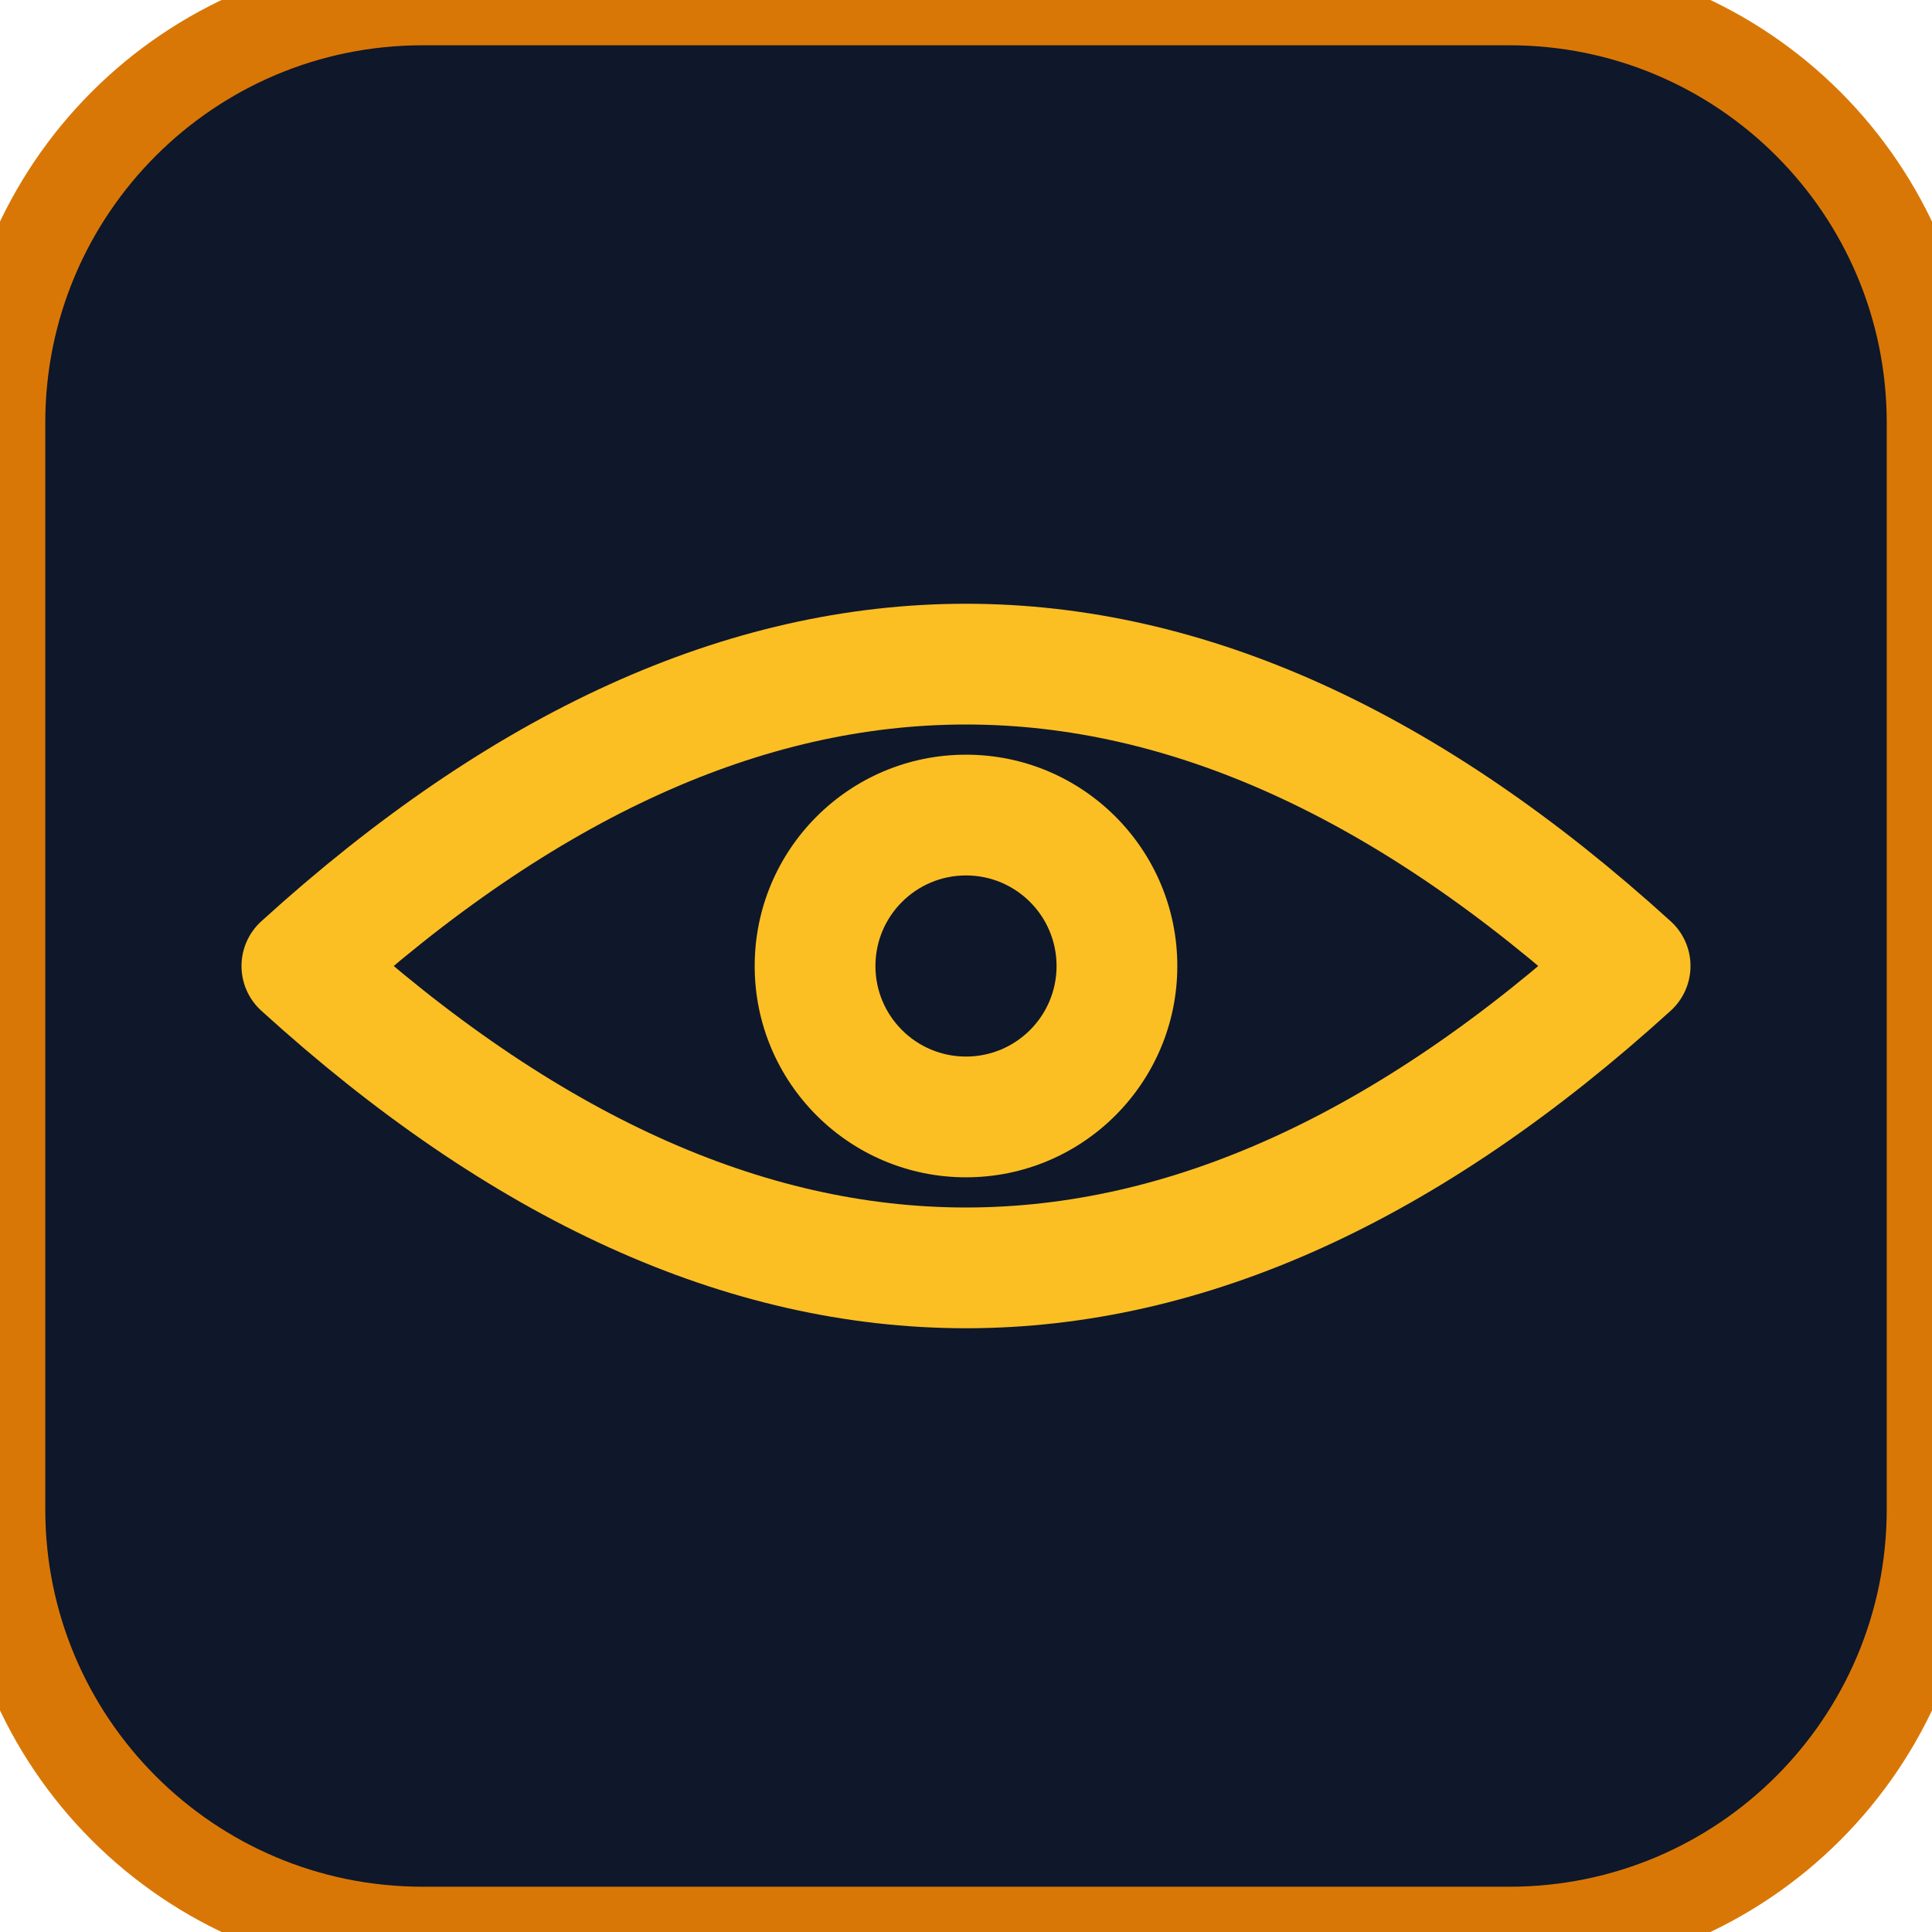
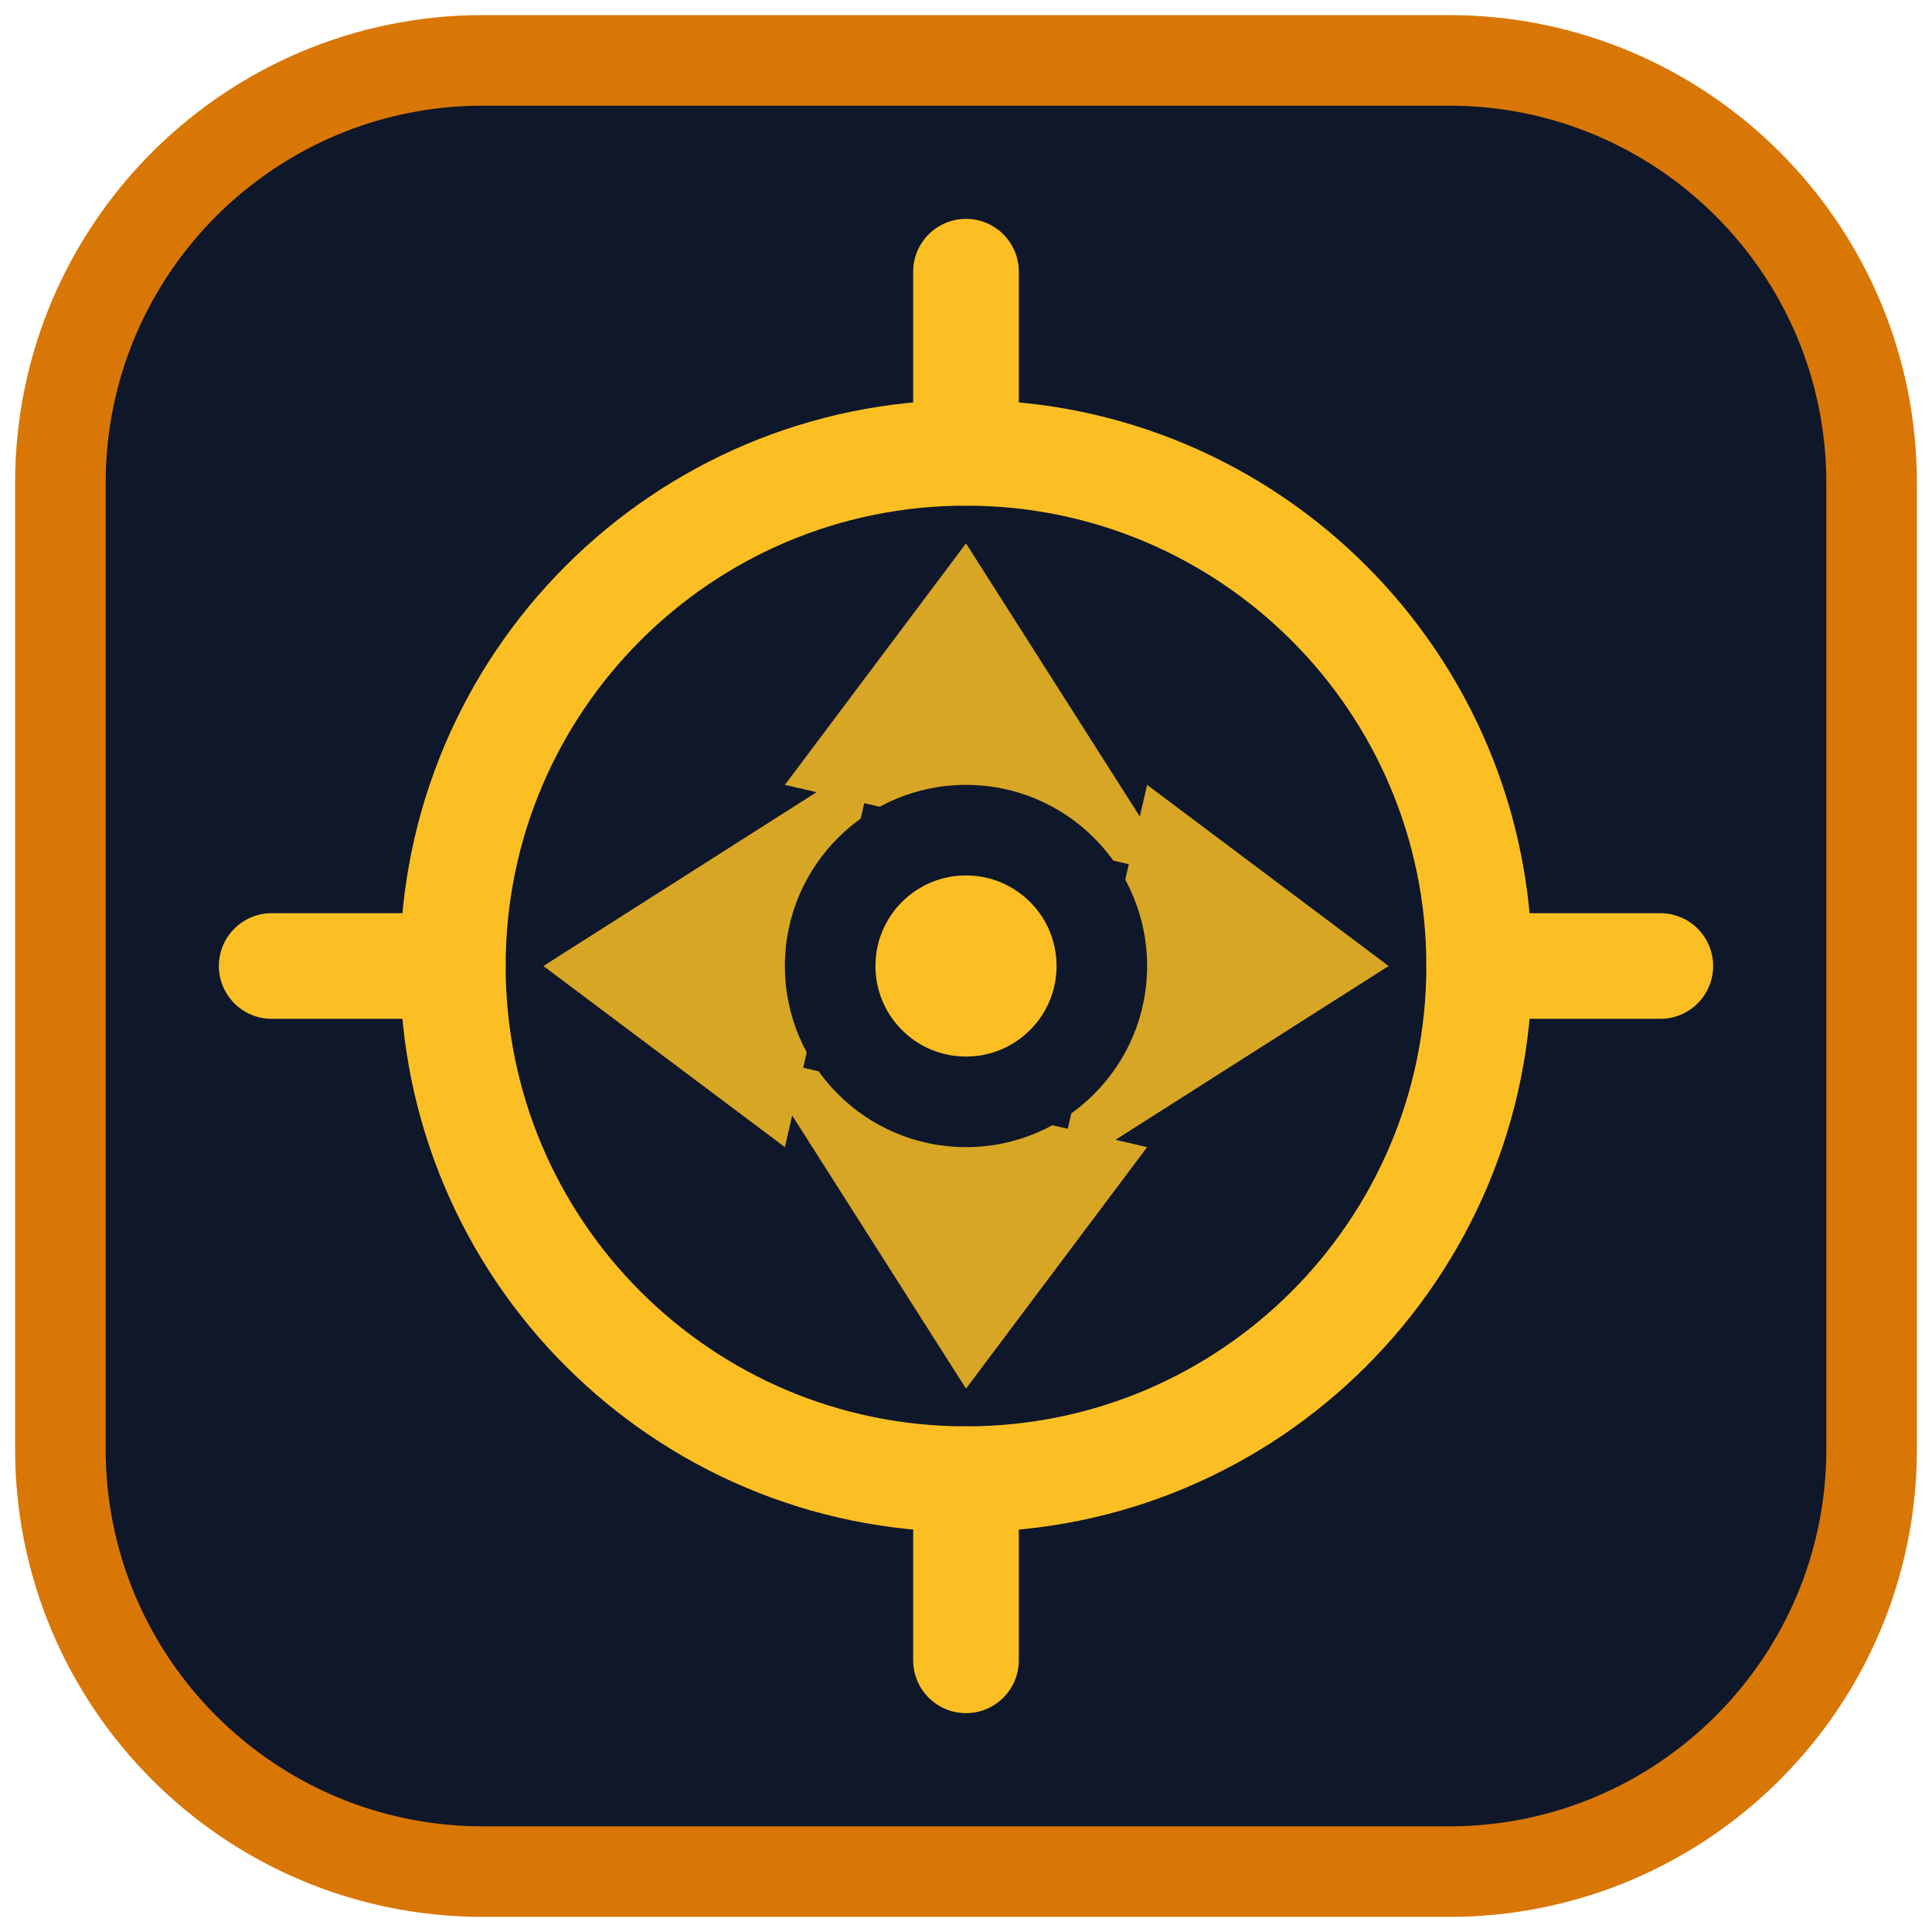
<svg xmlns="http://www.w3.org/2000/svg" viewBox="0 0 64 64">
-   <rect width="64" height="64" rx="14" fill="#0f172a" stroke="#d97706" stroke-width="3" />
-   <path d="M10 32 Q32 12 54 32 Q32 52 10 32 Z" fill="none" stroke="#fbbf24" stroke-width="4" stroke-linejoin="round" />
-   <circle cx="32" cy="32" r="7" fill="#fbbf24" />
-   <circle cx="32" cy="32" r="3" fill="#0f172a" />
+   <rect x="2" y="2" width="60" height="60" rx="14" fill="#0f172a" stroke="#d97706" stroke-width="3" />
+   <circle cx="32" cy="32" r="17" fill="none" stroke="#fbbf24" stroke-width="3.5" />
+   <line x1="32" y1="9" x2="32" y2="15" stroke="#fbbf24" stroke-width="3.5" stroke-linecap="round" />
+   <line x1="32" y1="49" x2="32" y2="55" stroke="#fbbf24" stroke-width="3.5" stroke-linecap="round" />
+   <line x1="9" y1="32" x2="15" y2="32" stroke="#fbbf24" stroke-width="3.5" stroke-linecap="round" />
+   <line x1="49" y1="32" x2="55" y2="32" stroke="#fbbf24" stroke-width="3.5" stroke-linecap="round" />
+   <path d="M32 18 L39 29 L26 26 Z M46 32 L35 39 L38 26 Z M32 46 L25 35 L38 38 Z M18 32 L29 25 L26 38 Z" fill="#fbbf24" opacity="0.85" />
+   <circle cx="32" cy="32" r="6" fill="#0f172a" />
+   <circle cx="32" cy="32" r="3" fill="#fbbf24" />
</svg>
